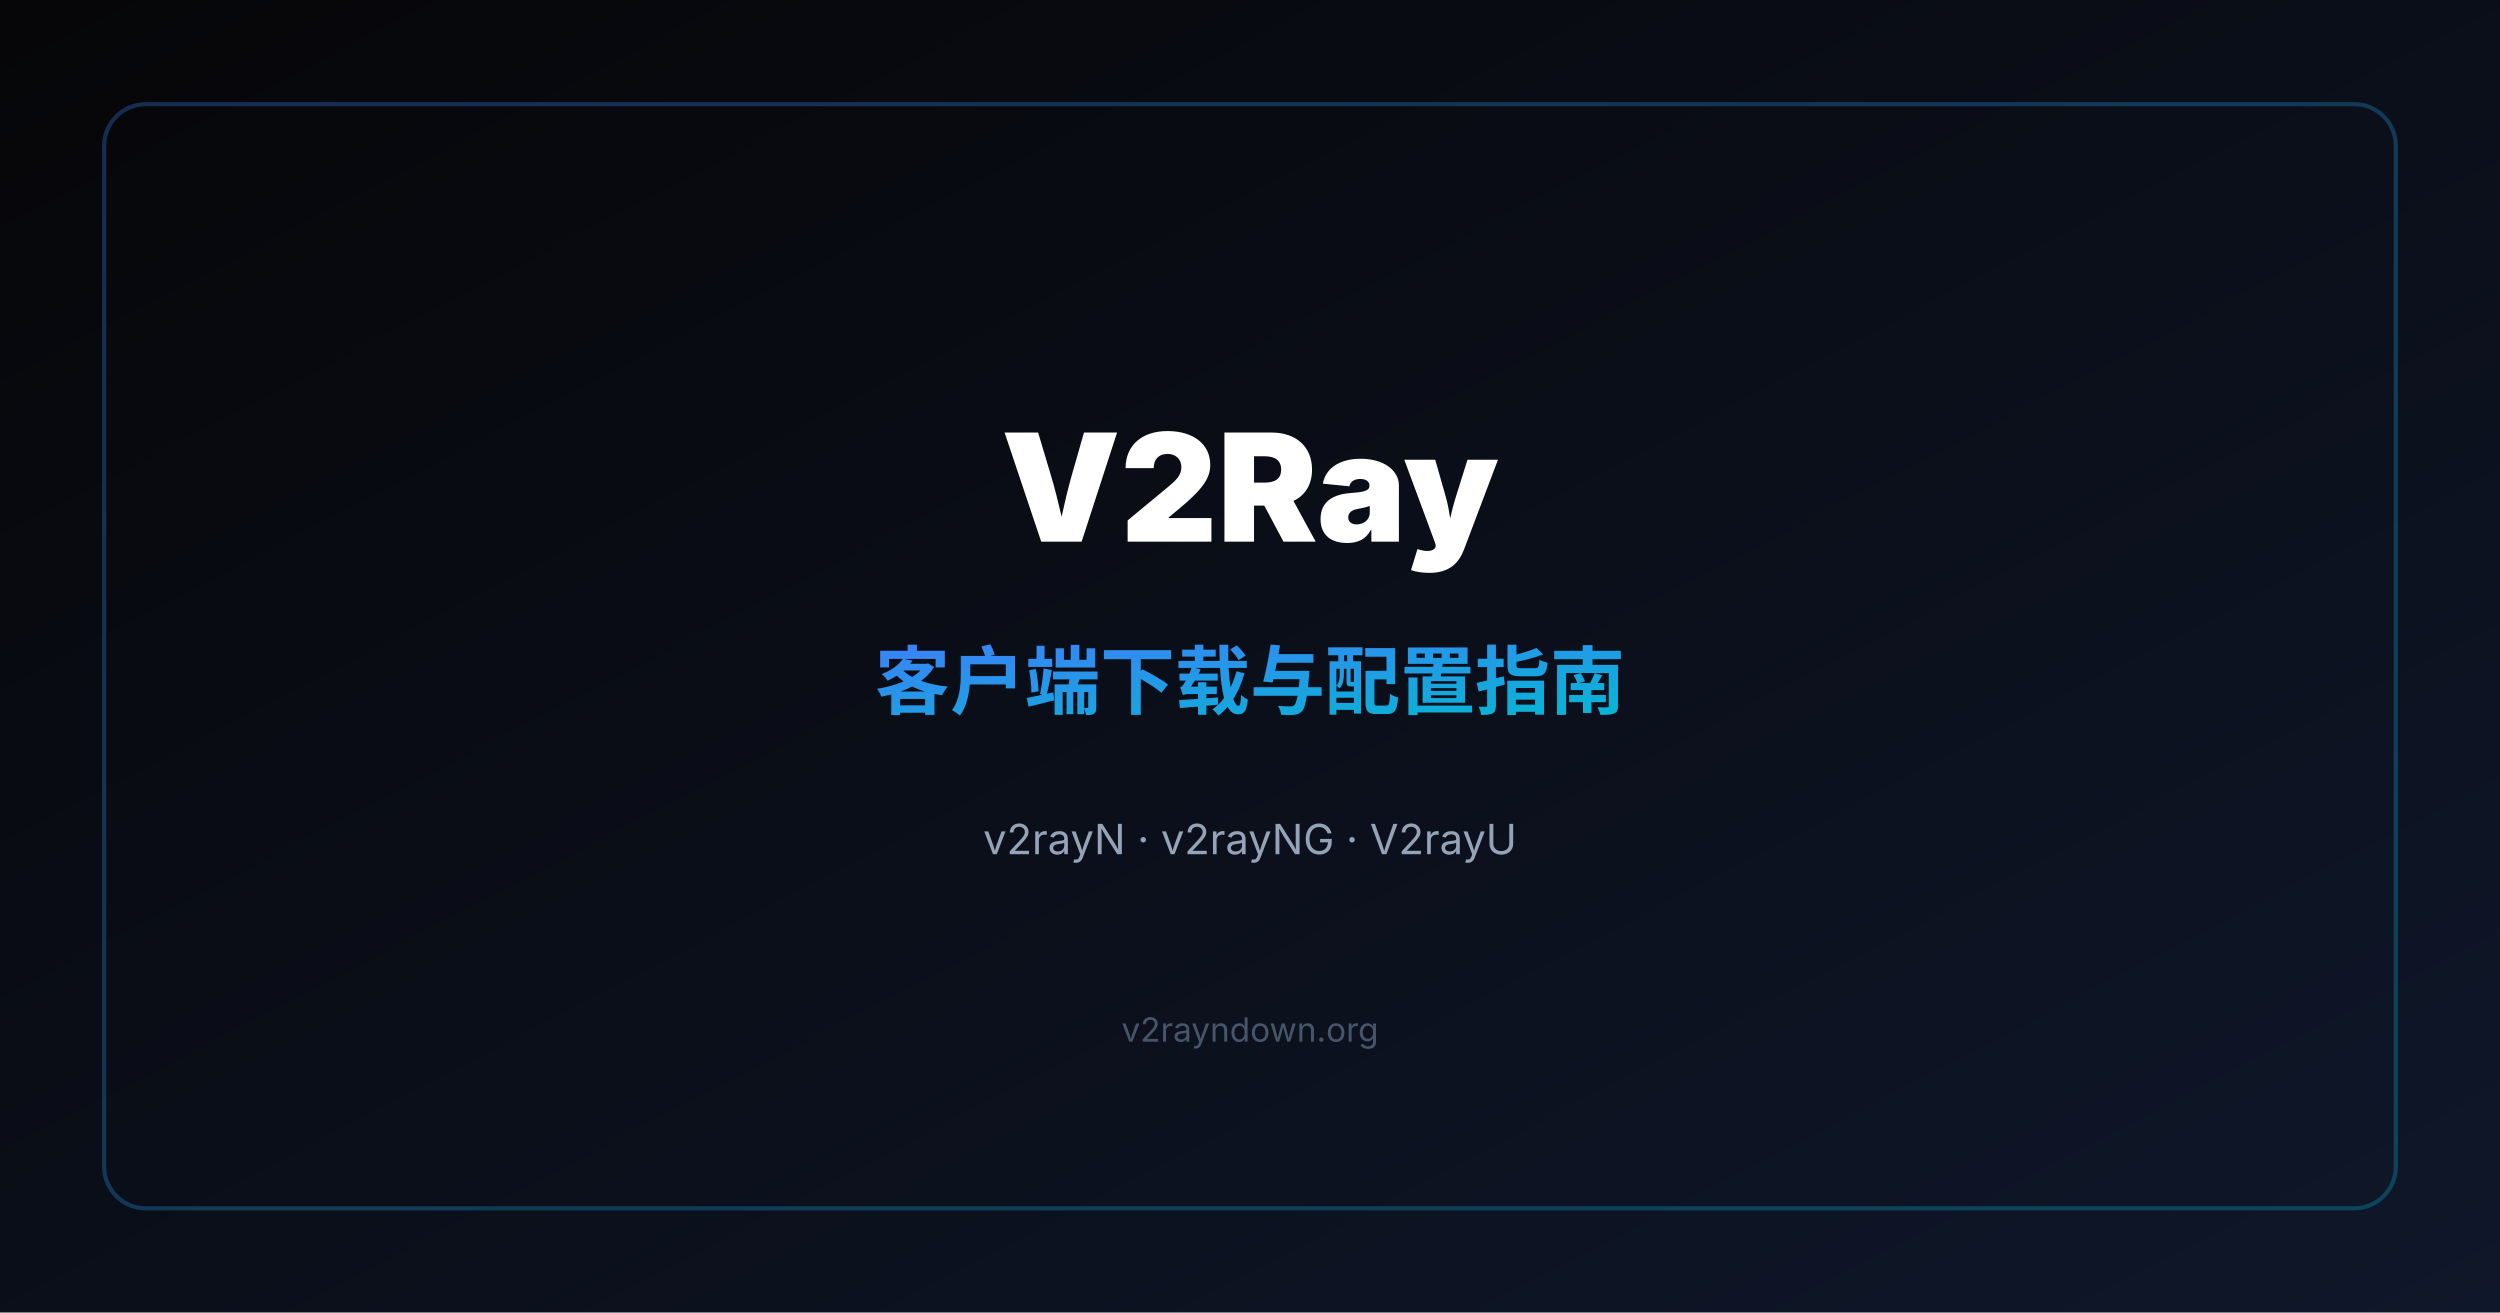
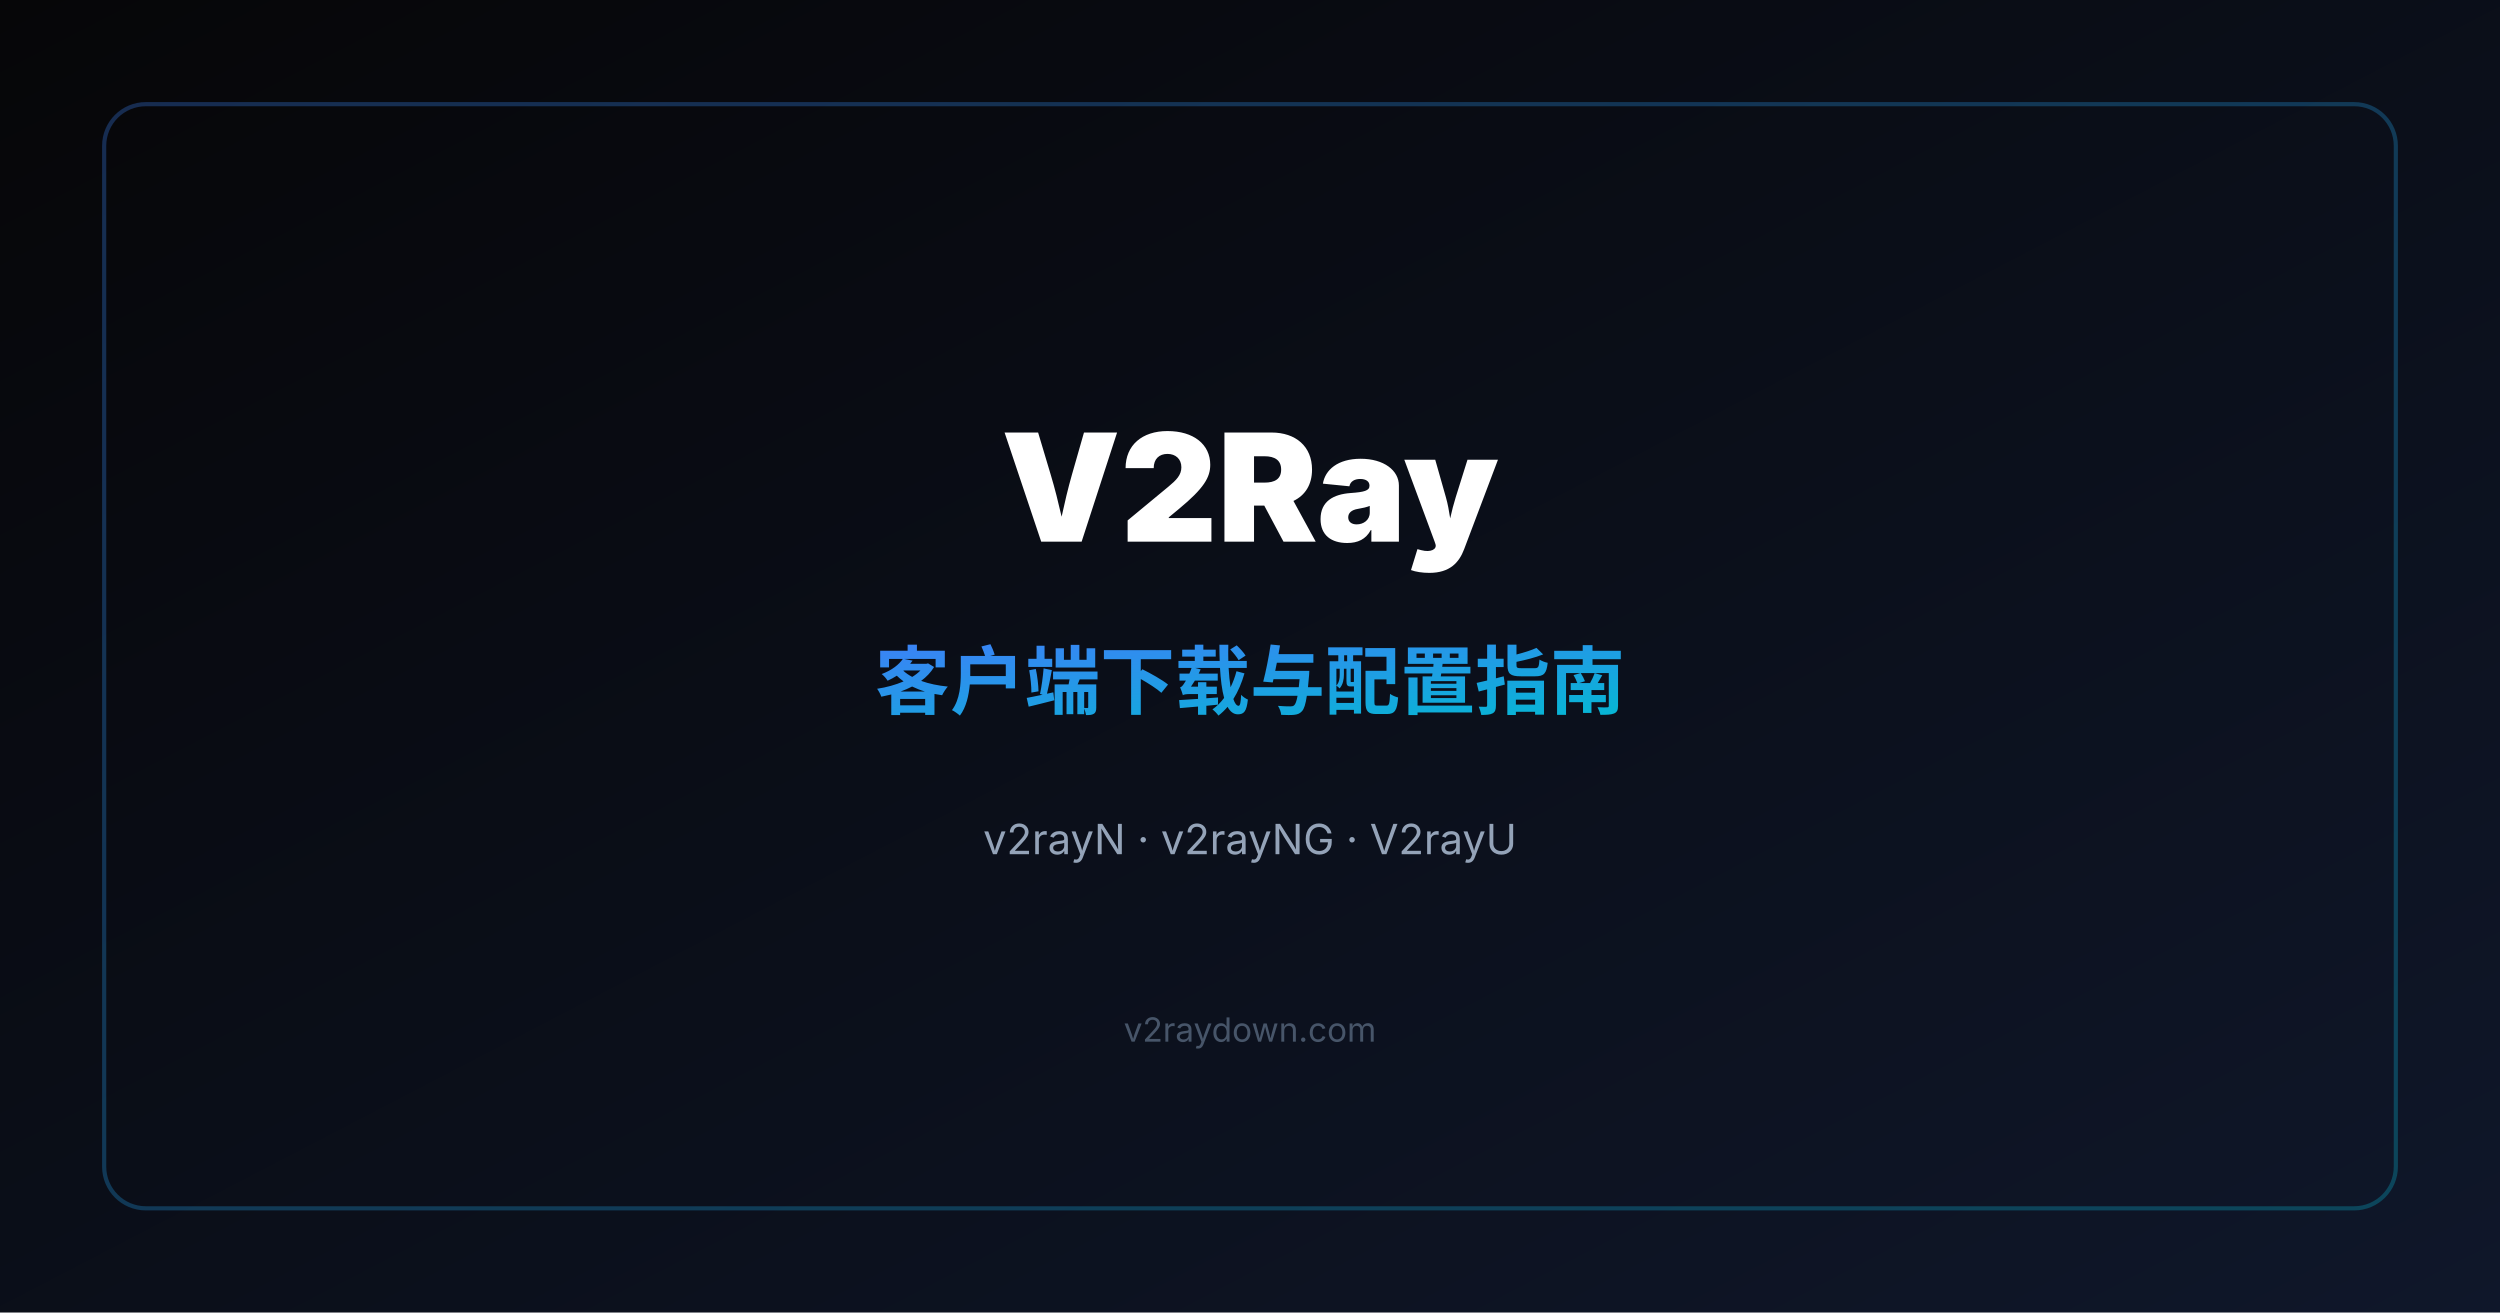
<svg xmlns="http://www.w3.org/2000/svg" width="1200" height="630" viewBox="0 0 1200 630">
  <defs>
    <linearGradient id="bg" x1="0%" y1="0%" x2="100%" y2="100%">
      <stop offset="0%" stop-color="#060608" />
      <stop offset="100%" stop-color="#0f172a" />
    </linearGradient>
    <linearGradient id="accent" x1="0%" y1="0%" x2="100%" y2="100%">
      <stop offset="0%" stop-color="#3b82f6" />
      <stop offset="100%" stop-color="#06b6d4" />
    </linearGradient>
  </defs>
  <rect width="1200" height="630" fill="url(#bg)" />
  <rect x="50" y="50" width="1100" height="530" rx="20" fill="none" stroke="url(#accent)" stroke-width="2" opacity="0.3" />
  <text x="600" y="260" text-anchor="middle" font-family="Inter, system-ui, sans-serif" font-size="72" font-weight="900" fill="white">V2Ray</text>
  <text x="600" y="340" text-anchor="middle" font-family="Inter, system-ui, sans-serif" font-size="36" font-weight="600" fill="url(#accent)">客户端下载与配置指南</text>
  <text x="600" y="410" text-anchor="middle" font-family="Inter, system-ui, sans-serif" font-size="20" fill="#94a3b8">v2rayN · v2rayNG · V2rayU</text>
-   <text x="600" y="500" text-anchor="middle" font-family="Inter, system-ui, sans-serif" font-size="16" fill="#475569">v2rayndown.org</text>
+   <text x="600" y="500" text-anchor="middle" font-family="Inter, system-ui, sans-serif" font-size="16" fill="#475569">v2raydown.com</text>
</svg>
